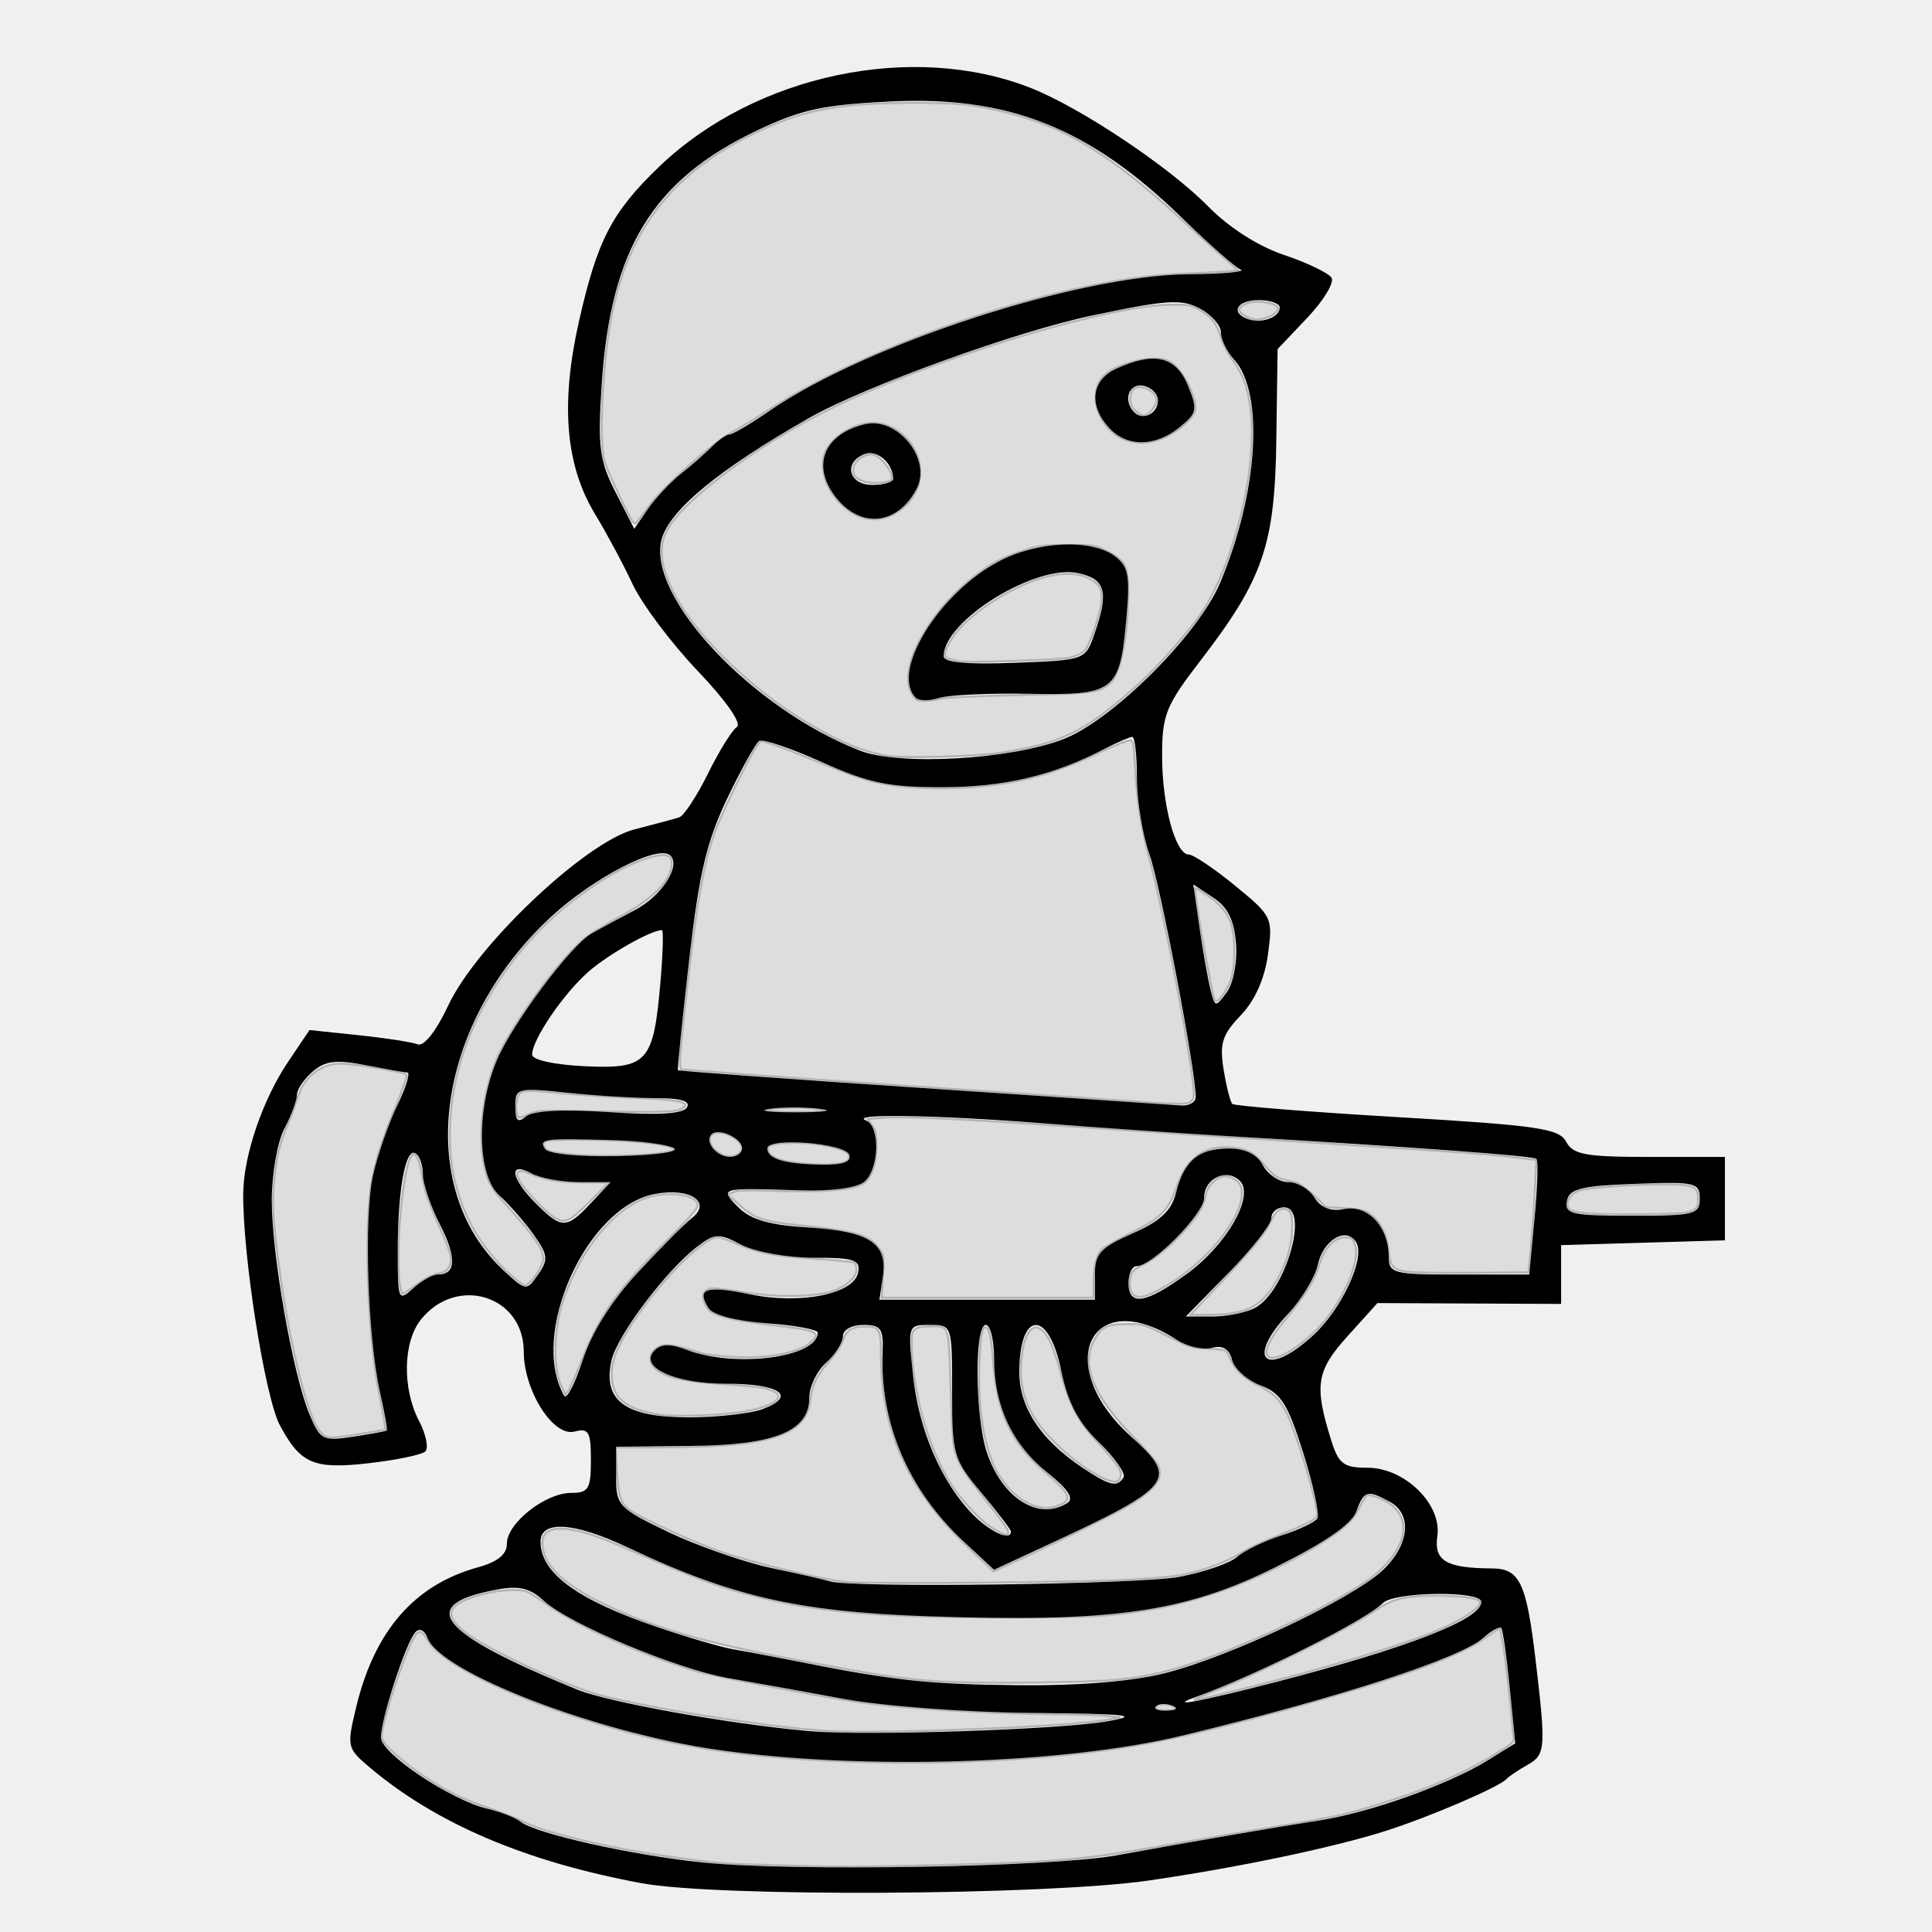
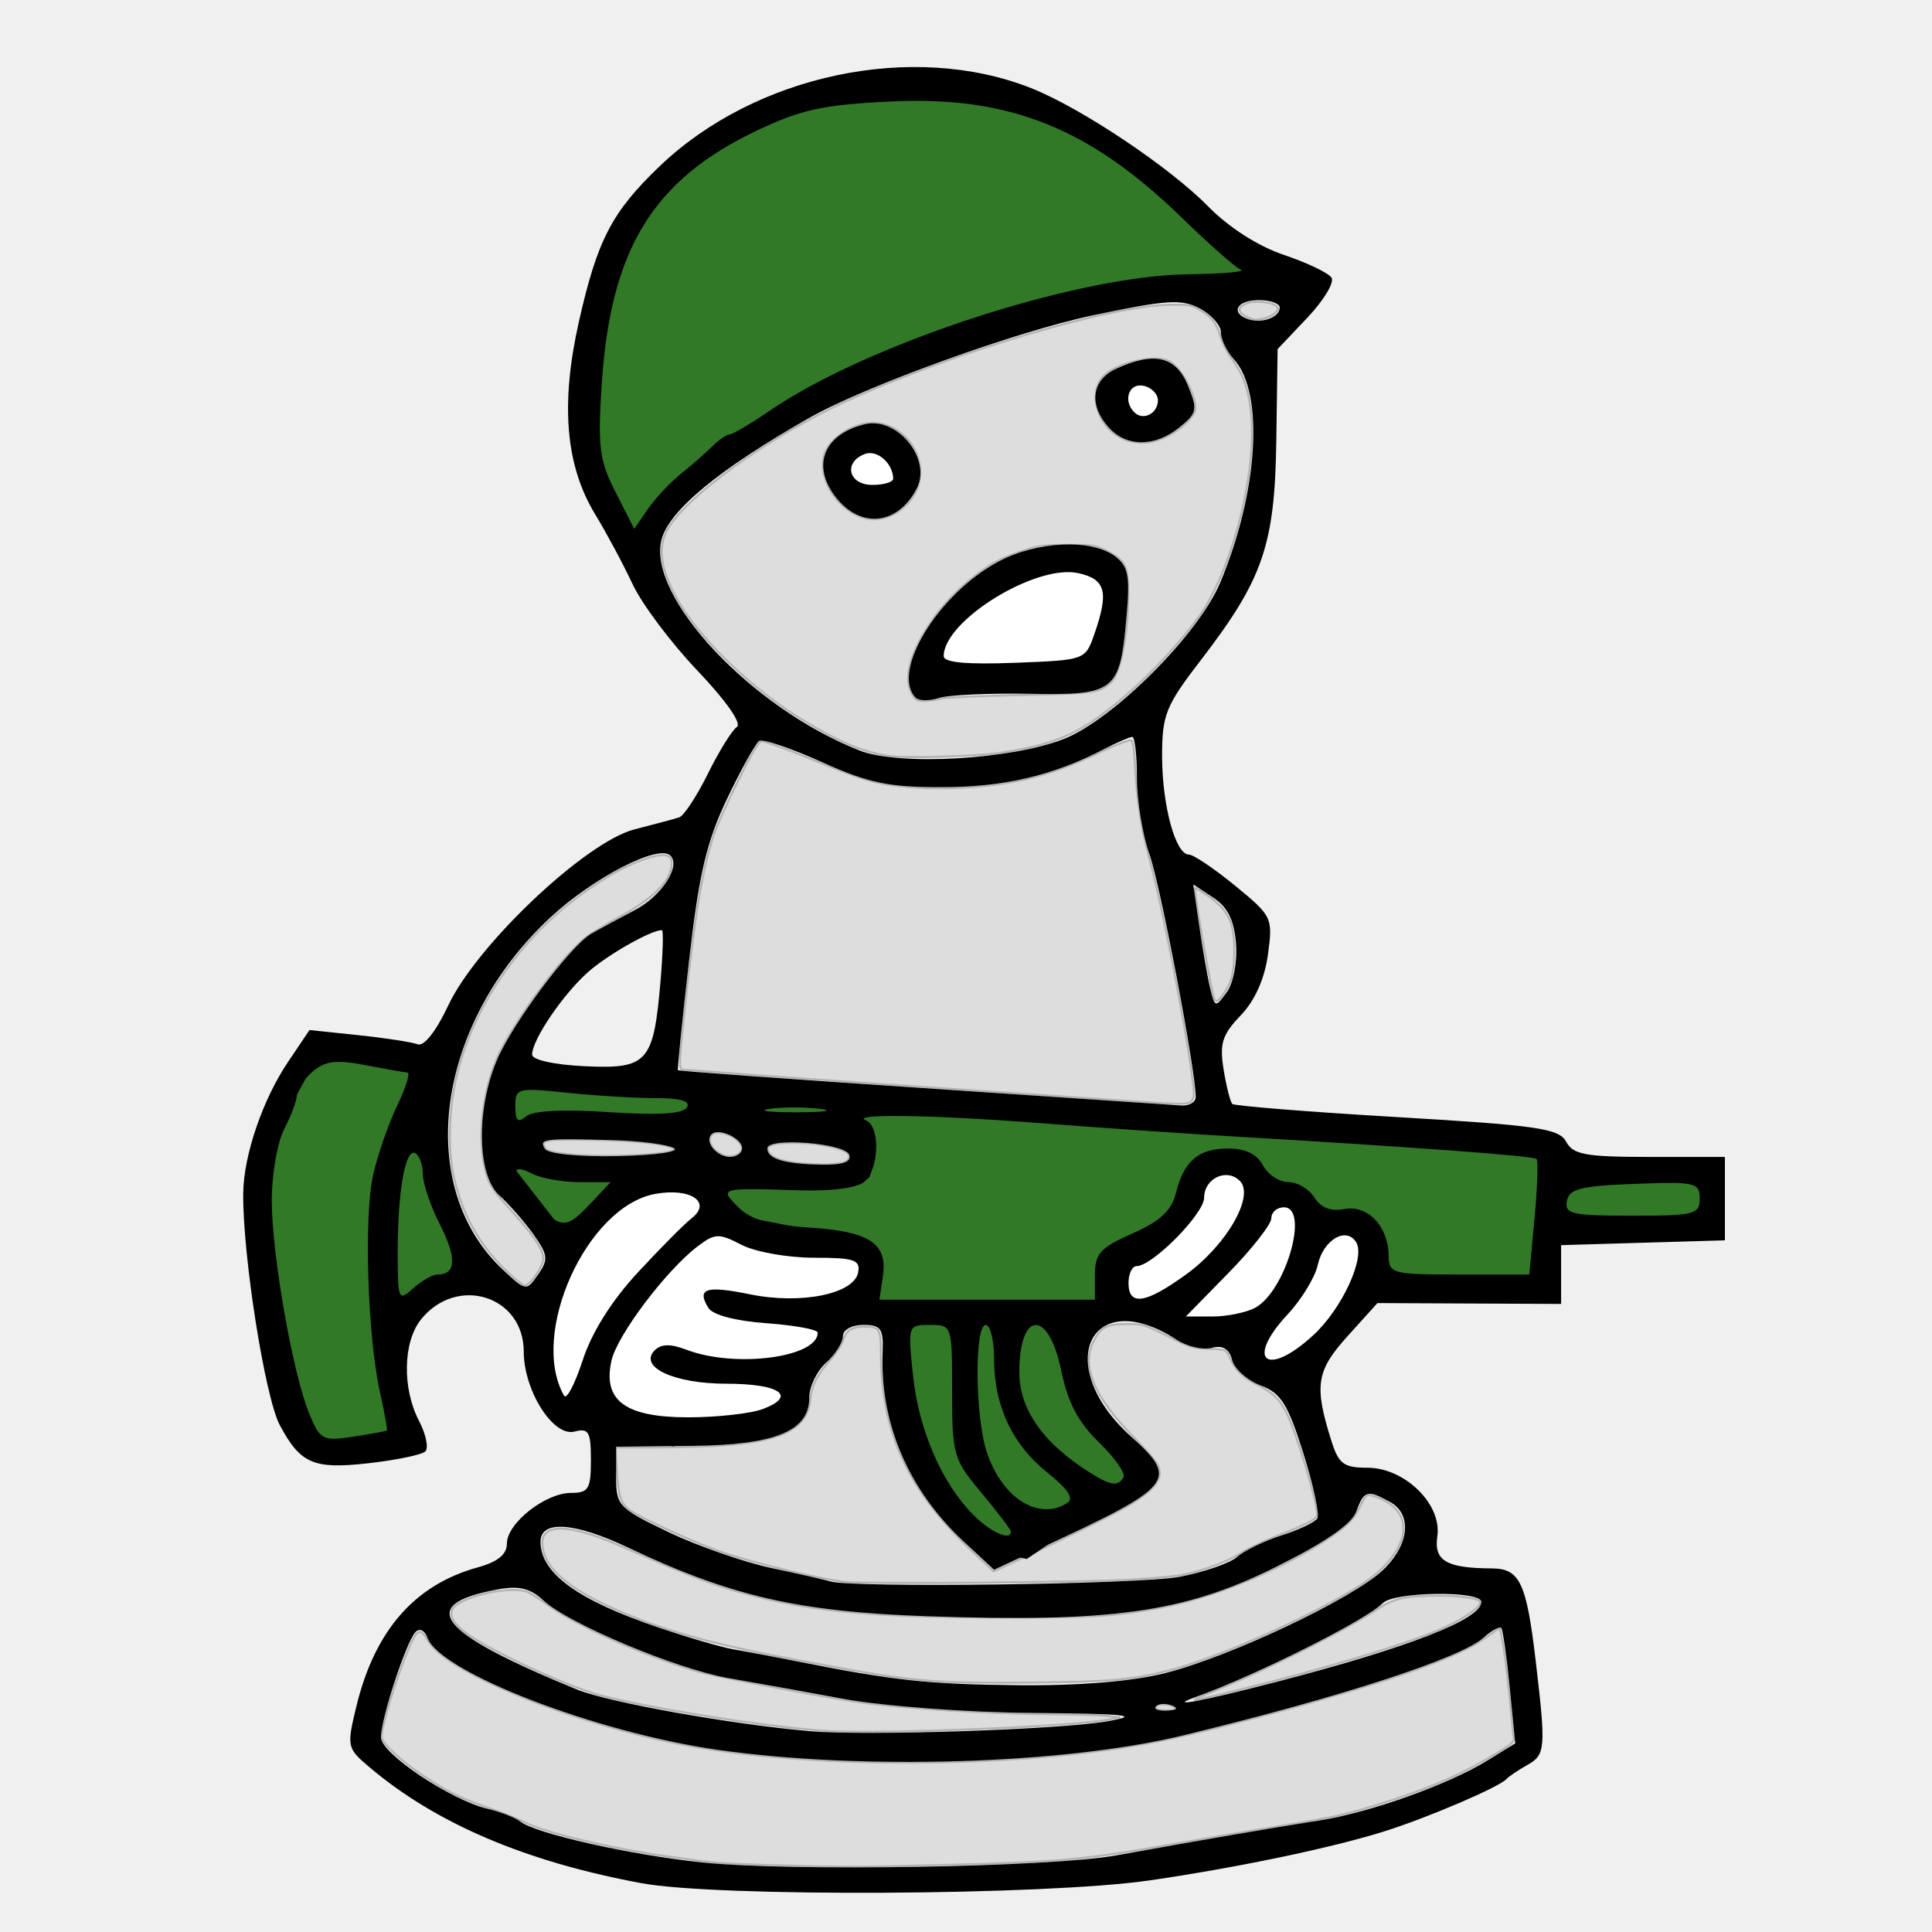
<svg xmlns="http://www.w3.org/2000/svg" id="svg3572" version="1.1" width="230" height="230">
  <defs id="defs3576">
    </defs>
  <path style="fill:#dddddd;fill-opacity:1;stroke:#b3b3b3;stroke-width:0.243;stroke-miterlimit:4;stroke-opacity:1;stroke-dasharray:none" d="m 108.593,12.247 c -7.852,0.022 -11.996,0.68 -16.437,2.562 -11.118,4.712 -16.88,11.331 -19.219,22.125 -1.135,5.24 -1.688,15.301 -1,17.875 0.16,0.6 1.014,2.593 1.906,4.438 1.527,3.157 1.653,3.323 2,2.875 0.203,-0.262 0.954,-1.263 1.688,-2.219 1.759,-2.292 7.544,-7.348 9.656,-8.469 0.901,-0.478 2.872,-1.695 4.406,-2.688 12.533,-8.107 35.204,-15.591 49,-16.156 1.801,-0.074 4.086,-0.176 5.062,-0.25 l 1.781,-0.125 -1.031,-0.906 c -0.574,-0.488 -3.033,-2.692 -5.438,-4.906 -8.543,-7.868 -13.911,-11.207 -20.969,-12.969 -4.041,-1.009 -5.93,-1.203 -11.406,-1.188 z m 40.656,23.688 c -0.335,0.027 -0.62,0.095 -0.844,0.188 -1.047,0.434 -1.132,0.912 -0.219,1.469 0.431,0.263 0.971,0.468 1.188,0.469 0.904,0.002 1.915,-0.324 2.406,-0.781 0.468,-0.436 0.485,-0.515 0.156,-0.844 -0.369,-0.369 -1.682,-0.581 -2.688,-0.5 z m -9.969,0.344 c -7.093,0.085 -25.668,5.605 -38.438,11.438 -9.533,4.354 -19.735,11.768 -21.562,15.656 -0.944,2.007 -0.585,4.368 1.156,7.625 2.568,4.806 8.991,11.032 15.281,14.812 4.294,2.581 6.959,3.687 10.062,4.188 1.847,0.298 10.624,0.054 13.344,-0.375 7.148,-1.126 9.879,-2.427 15.625,-7.469 2.554,-2.241 5.845,-5.826 7.875,-8.594 4.135,-5.64 7.192,-17.848 6.25,-24.906 -0.355,-2.661 -0.881,-4.051 -2.188,-5.875 -0.557,-0.778 -1.173,-1.991 -1.375,-2.688 -0.462,-1.588 -1.03,-2.342 -2.469,-3.188 -1.046,-0.615 -1.326,-0.652 -3.562,-0.625 z m -1.781,6.406 c 0.578,-0.003 1.09,0.075 1.469,0.219 1.447,0.55 3.344,3.797 3.344,5.719 0,0.892 -1.711,2.531 -3.5,3.375 -1.489,0.702 -2.562,0.859 -4,0.594 -4.07,-0.75 -5.94,-6.295 -2.812,-8.344 1.405,-0.921 3.766,-1.554 5.5,-1.562 z m -2,3.406 c -0.298,0.042 -0.578,0.175 -0.719,0.438 -0.419,0.784 -0.284,1.716 0.344,2.344 0.327,0.327 0.788,0.594 1,0.594 0.592,0 1.562,-1.109 1.562,-1.781 0,-0.951 -1.292,-1.719 -2.188,-1.594 z m -31.656,4.25 c 3.057,-0.017 5.706,2.689 5.719,5.875 0.009,2.17 -1.367,4.188 -3.5,5.156 -1.904,0.865 -3.917,0.467 -5.688,-1.125 -1.808,-1.625 -2.707,-3.874 -2.344,-5.812 0.373,-1.989 3.326,-4.08 5.812,-4.094 z m -0.125,3.75 c -1.045,0 -2.149,0.921 -2.156,1.812 -0.006,0.74 0.331,1.1 1.312,1.438 0.842,0.289 2.837,0.163 3.188,-0.188 0.611,-0.611 -1.267,-3.062 -2.344,-3.062 z m 23.312,10.781 c 3.163,-0.009 3.313,0.016 4.719,0.719 2.209,1.104 2.562,1.771 2.562,5 0,5.09 -0.914,9.637 -2.125,10.719 -1.294,1.156 -1.935,1.247 -10.75,1.438 -4.603,0.1 -8.81,0.267 -9.344,0.406 -0.534,0.139 -1.431,0.278 -2,0.281 -0.91,0.005 -1.077,-0.088 -1.5,-0.781 -1.052,-1.725 -0.355,-4.696 1.969,-8.219 1.483,-2.248 3.384,-4.267 5.5,-5.875 2.076,-1.577 2.875,-2.013 5.375,-2.875 2.143,-0.739 2.54,-0.804 5.594,-0.812 z m 0.125,3.438 c -2.83,-2.67e-4 -6.635,1.53 -10.344,4.25 -1.897,1.391 -3.156,2.714 -3.844,4.062 -0.662,1.297 -0.641,1.668 0.156,1.844 0.367,0.081 0.773,0.195 0.906,0.25 0.513,0.212 11.978,-0.14 13.219,-0.406 0.731,-0.157 1.539,-0.508 1.844,-0.812 0.666,-0.666 2.062,-4.863 2.062,-6.219 0,-1.321 -0.318,-1.809 -1.531,-2.438 -0.678,-0.351 -1.525,-0.531 -2.469,-0.531 z m 7.5,19.812 c -0.185,-0.071 -1.735,0.51 -3.438,1.312 -3.754,1.769 -6.506,2.775 -9.562,3.438 -6.045,1.31 -14.061,1.283 -18.531,-0.031 -0.932,-0.274 -3.484,-1.219 -5.687,-2.125 -2.204,-0.906 -4.659,-1.853 -5.438,-2.094 l -1.406,-0.438 -0.469,0.594 c -0.775,0.992 -4.191,7.982 -5,10.219 -1.401,3.872 -2.313,9.105 -3.594,21 -0.715,6.637 -0.73,7.344 -0.25,7.344 0.192,0 2.28,0.147 4.656,0.344 2.376,0.197 12.35,0.922 22.156,1.594 9.806,0.672 20.746,1.408 24.281,1.656 8.619,0.605 9.038,0.614 9.5,0.094 0.334,-0.376 0.345,-0.696 0.062,-2.844 -0.828,-6.297 -3.66,-20.732 -5.094,-25.938 -0.982,-3.567 -1.507,-6.939 -1.719,-11.125 -0.107,-2.118 -0.22,-2.905 -0.469,-3 z M 78.686,101.809 c -0.297,0.025 -0.648,0.081 -1.062,0.188 -4.256,1.093 -10.836,5.678 -14.906,10.375 -5.636,6.503 -8.784,13.837 -9.125,21.281 -0.166,3.63 0.16,6.059 1.156,9.031 1.203,3.591 3.379,6.796 6.375,9.375 0.642,0.553 1.221,1.002 1.312,1 0.655,-0.015 2.25,-2.288 2.25,-3.219 0,-1.162 -1.337,-3.055 -4.625,-6.625 -1.021,-1.109 -1.726,-2.138 -2,-2.906 -1.275,-3.574 -0.888,-9.31 0.906,-13.875 1.408,-3.583 6.899,-11.322 10.219,-14.375 0.653,-0.6 2.609,-1.847 4.344,-2.781 4.326,-2.329 6.438,-4.464 6.438,-6.531 0,-0.707 -0.391,-1.013 -1.281,-0.938 z m 63.562,3.938 c 0.009,1.258 2.037,12.726 2.344,13.25 0.224,0.382 0.535,0.142 1.25,-0.938 0.853,-1.287 1.129,-2.643 1.094,-5.219 -0.043,-3.176 -0.785,-4.607 -3.25,-6.281 -0.794,-0.539 -1.438,-0.918 -1.438,-0.812 z m -101.687,20.875 c -2.412,0 -4.421,1.612 -5.156,4.125 -0.214,0.733 -0.728,2.123 -1.156,3.125 -0.936,2.191 -1.259,3.52 -1.594,6.562 -0.3,2.724 -0.157,5.125 0.656,11.031 1.115,8.105 3.078,16.244 4.469,18.531 0.258,0.424 0.701,0.877 1,1 0.59,0.243 1.264,0.182 4.812,-0.406 l 2.312,-0.375 -0.188,-1.312 c -0.113,-0.718 -0.373,-2.036 -0.562,-2.938 -1.064,-5.06 -1.658,-14.801 -1.312,-21.219 0.245,-4.548 0.856,-7.045 3.031,-12.438 0.862,-2.136 1.562,-4.024 1.562,-4.188 0,-0.336 -0.079,-0.361 -3.875,-1.031 -1.53,-0.27 -3.337,-0.469 -4,-0.469 z m 22.531,3.25 c -0.783,0.002 -1.016,0.11 -1.25,0.344 -0.376,0.376 -0.525,1.909 -0.25,2.625 0.119,0.309 0.313,0.291 1.281,-0.156 1.082,-0.5 1.379,-0.518 6.469,-0.406 8.337,0.182 11.109,0.116 11.719,-0.219 1.457,-0.798 0.003,-1.155 -5.406,-1.344 -2.268,-0.079 -5.865,-0.3 -8,-0.5 -2.439,-0.228 -3.78,-0.345 -4.562,-0.344 z m 31.5,2 c -0.474,-0.001 -0.935,0.014 -1.375,0.031 -0.587,0.023 -1.117,0.067 -1.531,0.125 -0.973,0.135 -0.739,0.237 0.812,0.312 1.926,0.094 5.344,0.014 5.719,-0.125 0.14,-0.052 0.148,-0.056 -0.031,-0.094 -0.716,-0.154 -2.172,-0.246 -3.594,-0.25 z m 11.594,1.125 c -0.471,0.008 -0.856,0.035 -1.156,0.062 l -1.75,0.156 0.531,0.719 c 0.444,0.6 0.542,1.046 0.531,2.594 -0.017,2.28 -0.683,3.932 -1.781,4.5 -1.234,0.638 -4.909,0.923 -9.875,0.75 -3.314,-0.115 -4.789,-0.081 -5.312,0.125 l -0.75,0.281 1.375,1.25 c 1.709,1.597 2.939,2.014 7.375,2.469 6.535,0.67 8.047,1.119 9.219,2.656 0.668,0.875 0.673,0.903 0.531,3.406 l -0.156,2.531 12.594,0 12.625,0 0,-1.625 c 0.007,-2.118 0.295,-3.376 0.969,-4.094 0.298,-0.317 1.793,-1.162 3.312,-1.906 3.676,-1.801 4.633,-2.751 5.562,-5.469 1.258,-3.678 3.498,-5.21 6.969,-4.75 1.66,0.22 2.321,0.624 3.656,2.188 1.135,1.328 1.3,1.411 3.625,1.938 0.384,0.087 1.359,0.802 2.156,1.562 l 1.438,1.375 2.219,0.125 c 1.802,0.103 2.399,0.238 3.031,0.688 1.102,0.785 1.968,2.4 2.125,3.938 0.227,2.224 0.455,2.581 1.875,2.875 0.761,0.158 3.922,0.227 8.062,0.188 l 6.781,-0.062 0.281,-2.906 c 0.157,-1.601 0.373,-4.606 0.469,-6.688 l 0.188,-3.781 -2.281,-0.281 c -3.224,-0.392 -6.755,-0.66 -19.875,-1.5 -6.338,-0.406 -18.64,-1.216 -27.312,-1.812 -16.208,-1.114 -23.952,-1.557 -27.25,-1.5 z m -21,1.844 c -0.102,0.013 -0.162,0.045 -0.25,0.094 -0.58,0.321 -0.583,1.076 0,1.781 0.241,0.292 0.858,0.703 1.25,0.844 0.411,0.148 1.157,0.115 1.5,-0.062 0.293,-0.152 0.502,-0.35 0.594,-0.594 0.298,-0.786 -1.249,-1.977 -2.656,-2.062 -0.202,-0.012 -0.336,-0.013 -0.438,0 z m -18.062,0.844 c -1.923,0.021 -2.397,0.161 -2.438,0.5 -0.018,0.154 0.206,0.553 0.375,0.688 0.383,0.304 2.429,0.59 4.719,0.688 0.217,0.009 1.159,0.025 2.094,0.031 4.017,0.028 8.034,-0.308 8.375,-0.719 0.056,-0.068 0.022,-0.122 -0.188,-0.219 -1.193,-0.55 -4.866,-0.894 -10.5,-0.969 -1.006,-0.013 -1.797,-0.007 -2.438,0 z m 27.312,0.375 c -0.916,-0.002 -1.775,0.052 -2.094,0.125 -0.844,0.194 -1.019,0.331 -0.906,0.75 0.233,0.864 1.577,1.38 4.312,1.594 0.467,0.036 1.077,0.053 1.344,0.062 0.267,0.009 0.655,0.024 0.875,0.031 0.606,0.018 1.936,-0.081 2.312,-0.188 0.626,-0.178 0.887,-0.441 0.812,-0.812 -0.07,-0.348 -0.409,-0.579 -1.219,-0.844 -0.704,-0.23 -1.823,-0.457 -2.938,-0.594 -0.609,-0.075 -1.584,-0.123 -2.5,-0.125 z m -45.219,1.344 c -0.054,0.025 -0.117,0.086 -0.188,0.156 -1.067,1.07 -2.033,11.773 -1.406,15.562 0.083,0.5 0.221,0.906 0.312,0.906 0.092,0 0.741,-0.418 1.438,-0.938 1.281,-0.956 2.022,-1.325 3.25,-1.594 0.801,-0.175 1.229,-1.115 1,-2.156 -0.086,-0.39 -0.647,-1.802 -1.25,-3.156 -1.425,-3.199 -1.906,-4.633 -2.125,-6.25 -0.098,-0.726 -0.335,-1.617 -0.531,-2 -0.227,-0.443 -0.337,-0.607 -0.5,-0.531 z m 12.688,2 c -0.418,0.029 -0.444,0.418 -0.062,1.156 0.512,0.99 3.09,3.722 4.094,4.344 1.306,0.809 1.741,0.636 4.25,-1.844 l 2.312,-2.281 -2.844,0 c -3.082,-0.003 -4.753,-0.296 -6.562,-1.062 -0.548,-0.232 -0.936,-0.33 -1.188,-0.312 z m 83.969,0.625 c -0.975,0 -2.117,1.076 -2.312,2.156 -0.232,1.28 -0.794,2.294 -2.156,3.875 -1.798,2.086 -3.988,3.911 -5.375,4.531 -1.25,0.558 -1.524,0.984 -1.531,2.25 -0.002,0.309 0.081,0.773 0.219,1.031 0.508,0.949 1.897,0.617 4.75,-1.188 5.889,-3.725 10.062,-10.313 7.719,-12.156 -0.352,-0.277 -0.94,-0.5 -1.312,-0.5 z m 52.031,0.969 c -3.617,0 -9.058,0.396 -9.906,0.719 -0.834,0.317 -1.375,0.941 -1.375,1.594 0,0.732 0.27,0.861 1.938,1.094 0.748,0.105 3.824,0.188 6.844,0.156 6.381,-0.067 6.75,-0.173 6.75,-1.844 0,-1.513 -0.468,-1.719 -4.25,-1.719 z m -118.031,1.156 c -1.042,-0.004 -2.176,0.15 -3.188,0.531 -2.981,1.124 -6.116,4.426 -8.188,8.625 -1.509,3.058 -2.165,5.447 -2.344,8.406 -0.144,2.392 0.116,4.249 0.812,5.625 l 0.344,0.688 0.375,-0.5 c 0.2,-0.285 0.888,-1.869 1.531,-3.5 2.221,-5.626 4.295,-8.52 10.656,-14.844 2.182,-2.169 3.188,-3.314 3.188,-3.688 0,-0.847 -1.451,-1.338 -3.188,-1.344 z m 72.937,1.75 c -0.645,0 -1.01,0.431 -1.781,1.969 -0.62,1.236 -2.518,3.48 -6.562,7.75 l -2.75,2.906 2.062,0 c 4.116,0 6.074,-0.803 7.625,-3.125 1.42,-2.127 2.257,-4.441 2.406,-6.594 0.145,-2.093 -0.133,-2.906 -1,-2.906 z m -67.406,3.406 c -1.626,0 -6.565,4.923 -9.906,9.875 -1.889,2.799 -2.672,4.66 -2.688,6.344 -0.027,2.9 1.603,4.279 5.875,4.906 1.806,0.265 7.544,0.042 9.875,-0.375 4.198,-0.751 5.422,-2.1 2.531,-2.781 -0.627,-0.148 -2.865,-0.376 -5,-0.5 -5.319,-0.309 -7.907,-1.061 -8.562,-2.5 -0.351,-0.77 0.203,-1.73 1.156,-2.062 0.745,-0.26 1.668,-0.087 4.719,0.844 0.667,0.204 2.524,0.426 4.125,0.5 4.124,0.19 7.818,-0.568 9.125,-1.875 1.097,-1.097 0.503,-1.335 -4.719,-1.938 -4.793,-0.553 -7.187,-1.175 -7.719,-2 -0.89,-1.381 -0.573,-2.375 0.781,-2.375 0.388,0 2.108,0.221 3.812,0.5 3.646,0.598 8.072,0.544 10.188,-0.125 1.666,-0.527 2.969,-1.642 2.969,-2.562 0,-0.379 -0.117,-0.773 -0.281,-0.875 -0.165,-0.102 -2.332,-0.305 -4.812,-0.469 -4.81,-0.317 -6.67,-0.684 -9.25,-1.812 -0.89,-0.389 -1.889,-0.719 -2.219,-0.719 z m 74.656,0 c -1.161,0 -2.323,1.187 -2.906,2.969 -0.779,2.381 -1.433,3.451 -4.562,7.344 -1.377,1.713 -2.028,3.014 -1.781,3.656 0.53,1.381 4.808,-1.274 7.25,-4.5 2.479,-3.275 3.89,-7.081 3.219,-8.688 -0.289,-0.691 -0.439,-0.781 -1.219,-0.781 z m -25.969,10.312 c -2.368,0 -3.036,0.36 -3.906,2.062 -1.488,2.911 0.017,6.559 4.688,11.312 1.485,1.511 2.835,3.071 3,3.469 0.643,1.553 -0.311,2.847 -3.5,4.75 -1.863,1.112 -9.219,4.728 -14.719,7.219 l -1.375,0.625 -2.594,-2.438 c -7.582,-7.141 -10.795,-14.123 -10.812,-23.5 -0.005,-2.884 -0.149,-3.174 -1.875,-3.188 -1.583,-0.012 -2.29,0.433 -2.656,1.656 -0.155,0.516 -0.839,1.571 -1.5,2.312 -1.566,1.757 -2.201,3.005 -2.375,4.688 -0.449,4.351 -4.77,5.717 -18.25,5.719 l -4.938,0 0.156,2.781 c 0.175,3.071 0.443,3.899 1.594,4.719 1.374,0.979 7.659,3.851 10.812,4.938 3.906,1.345 12.145,3.336 14.906,3.594 2.719,0.254 28.294,0.037 33.719,-0.281 2.335,-0.137 4.977,-0.363 5.844,-0.5 2.351,-0.373 5.624,-1.539 7.344,-2.625 0.838,-0.529 2.807,-1.472 4.406,-2.094 3.409,-1.326 4.75,-2.014 4.75,-2.469 0,-1.626 -2.474,-9.856 -3.656,-12.188 -0.833,-1.642 -1.62,-2.4 -3.5,-3.344 -1.674,-0.84 -2.625,-1.76 -3.156,-3.031 -0.205,-0.491 -0.487,-0.946 -0.625,-1.031 -0.138,-0.086 -1.087,-0.191 -2.125,-0.219 -1.78,-0.047 -2.046,-0.134 -4.75,-1.5 -2.817,-1.423 -2.929,-1.438 -4.906,-1.438 z m -23.406,0.281 c -1.854,0.043 -2.156,0.303 -2.156,1.812 0,5.55 1.83,12.351 4.531,16.719 1.392,2.251 3.955,4.929 5.406,5.688 1.233,0.645 1.378,0.704 1.562,0.406 0.15,-0.243 -0.567,-1.279 -3.312,-4.75 -2.318,-2.93 -3.029,-4.27 -3.219,-6 -0.078,-0.709 -0.248,-3.952 -0.344,-7.188 -0.205,-6.907 -0.139,-6.741 -2.469,-6.688 z m 6.594,0.094 c -0.37,0 -0.551,1.015 -0.688,4.125 -0.247,5.638 0.631,10.74 2.281,13.406 1.237,1.998 2.945,3.434 4.531,3.812 1.084,0.258 1.614,0.249 2.562,-0.094 1.787,-0.646 1.508,-1.369 -1.531,-3.969 -4.075,-3.485 -5.815,-7.202 -6.219,-13.312 -0.183,-2.764 -0.459,-3.969 -0.938,-3.969 z m 6,0.031 c -0.775,0.058 -1.412,1.321 -1.656,3.5 -0.43,3.832 0.596,6.694 3.469,9.719 1.805,1.9 3.816,3.456 5.844,4.531 1.532,0.813 2.271,0.82 2.469,0.031 0.183,-0.73 -0.283,-1.429 -2.844,-4.219 -2.246,-2.447 -3.28,-4.406 -4.312,-8.219 -0.8,-2.954 -1.377,-4.264 -2.156,-4.969 -0.285,-0.258 -0.554,-0.394 -0.812,-0.375 z m 39.5,19.969 c -0.19,0.073 -0.568,0.687 -0.875,1.344 -0.723,1.544 -1.59,2.382 -4,3.969 -5.63,3.708 -13.617,6.961 -19.969,8.125 -5.402,0.99 -7.578,1.132 -18.875,1.125 -14.534,-0.009 -21.952,-0.672 -29.281,-2.562 -4.66,-1.202 -6.754,-1.97 -16,-6 -5.998,-2.614 -9.312,-2.7 -9.219,-0.219 0.096,2.545 2.469,4.862 7.406,7.219 5.923,2.828 12.167,4.625 22.906,6.625 10.028,1.868 11.26,2.059 15.844,2.469 2.354,0.21 6.362,0.276 12.125,0.219 9.288,-0.092 12.038,-0.334 16.406,-1.469 5.898,-1.532 16.974,-6.458 22.656,-10.094 5.775,-3.695 6.89,-8.428 2.438,-10.344 -0.658,-0.283 -1.372,-0.479 -1.562,-0.406 z M 60.999,189.278 c -2.152,0.022 -5.168,0.747 -6.625,1.75 -1.332,0.917 -0.625,2.334 2.062,4.031 3.556,2.246 11.71,5.902 15.094,6.781 6.476,1.682 21.112,3.95 27.406,4.25 6.917,0.329 28.46,-0.545 32.875,-1.344 l 1.562,-0.281 -1.438,-0.188 c -0.801,-0.089 -3.411,-0.173 -5.812,-0.188 -8.609,-0.053 -19.399,-0.73 -24.875,-1.594 -5.246,-0.827 -16.733,-3.051 -18.312,-3.531 -6.983,-2.124 -14.504,-5.506 -18.062,-8.125 -0.831,-0.611 -1.793,-1.217 -2.125,-1.344 -0.438,-0.166 -1.033,-0.226 -1.75,-0.219 z m 110.219,0.688 c -3.949,-2e-4 -5.273,0.294 -7.438,1.719 -3.721,2.449 -12.866,7.035 -18.875,9.469 -1.401,0.568 -2.601,1.073 -2.656,1.125 -0.219,0.204 0.547,0.053 5.219,-1.094 9.876,-2.424 19.629,-5.352 23.844,-7.156 2.774,-1.187 4.906,-2.608 4.906,-3.281 0,-0.456 -2.113,-0.781 -5,-0.781 z m 7.25,3.906 c -0.067,0 -0.8,0.505 -1.625,1.094 -1.88,1.341 -4.985,2.708 -9.969,4.406 -7.38,2.514 -21.276,6.332 -28.562,7.844 -15.413,3.198 -39.882,3.516 -55.75,0.719 -13.369,-2.357 -29.177,-8.628 -31.531,-12.5 -0.706,-1.161 -0.977,-1.356 -1.406,-1 -0.915,0.759 -4.188,10.392 -4.188,12.344 0,0.715 2.349,2.912 4.906,4.594 3.002,1.975 4.442,2.692 7.781,3.844 1.529,0.527 3.473,1.295 4.312,1.719 2.519,1.272 10.313,3.127 17.219,4.094 5.699,0.798 5.923,0.821 11.875,1 8.664,0.26 10.295,0.254 20.375,0 14.562,-0.366 16.924,-0.591 28.156,-2.562 4.069,-0.714 9.465,-1.621 12,-2.031 6.584,-1.066 8.06,-1.394 11.938,-2.594 5.79,-1.791 9.746,-3.463 13.719,-5.844 2.214,-1.326 2.591,-1.65 2.5,-2.094 -0.059,-0.288 -0.169,-1.285 -0.25,-2.219 -0.491,-5.666 -1.21,-10.812 -1.5,-10.812 z m -40.344,9.031 c -0.097,0.013 -0.166,0.055 -0.25,0.094 -0.11,0.051 -0.241,0.126 -0.281,0.188 -0.069,0.106 -0.04,0.14 0.031,0.219 0.096,0.106 0.295,0.145 0.656,0.188 0.54,0.064 1.42,0.009 1.625,-0.125 l 0.094,-0.094 -0.125,-0.125 c -0.075,-0.067 -0.301,-0.153 -0.5,-0.219 -0.297,-0.098 -0.418,-0.123 -0.812,-0.125 -0.198,-0.001 -0.34,-0.013 -0.438,0 z" id="path3586" />
+   <path style="fill:#317827;stroke:#000000;stroke-width:1px;stroke-linecap:butt;stroke-linejoin:miter;stroke-opacity:1;fill-opacity:1" d="m 75.646,66.357 c 0,0 -6.518,-11.321 -6.518,-12.35 0,-1.029 4.631,-26.759 4.631,-26.759 L 87.825,14.211 109.781,8.894 127.621,14.04 c 0,0 13.723,10.464 14.409,10.978 0.686,0.515 14.066,9.434 14.066,9.434 0,0 -16.982,0.515 -17.668,0.515 -0.686,0 -24.529,6.004 -24.529,6.004 l -21.27,9.091 -7.719,5.489" id="path3596" />
+   <path style="fill:#317827;stroke:#000000;stroke-width:1px;stroke-linecap:butt;stroke-linejoin:miter;stroke-opacity:1;fill-opacity:1" d="m 50.774,125.536 c -0.172,0.686 0.515,10.292 0.515,10.292 l 5.318,16.296 -9.263,4.803 0.686,14.58 c 0,0 -11.321,2.401 -11.493,1.372 -0.172,-1.029 -4.288,-14.923 -4.46,-15.61 -0.172,-0.686 -1.715,-19.04 -1.715,-19.04 l 7.719,-13.894" id="path3598" />
+   <path style="fill:#317827;stroke:#000000;stroke-width:1px;stroke-linecap:butt;stroke-linejoin:miter;stroke-opacity:1;fill-opacity:1" d="m 60.894,127.252 c -0.172,0.686 -1.029,8.062 -1.029,8.062 l 2.916,0 4.974,-1.715 34.478,0.858 -1.201,-3.602 -34.993,-2.916" id="path3600" />
+   <path style="fill:#317827;stroke:#000000;stroke-width:1px;stroke-linecap:butt;stroke-linejoin:miter;stroke-opacity:1;fill-opacity:1" d="m 74.617,140.117 -7.204,7.719 -7.891,-10.12 9.263,1.887" id="path3602" />
+   <path style="fill:#317827;stroke:#000000;stroke-width:1px;stroke-linecap:butt;stroke-linejoin:miter;stroke-opacity:1;fill-opacity:1" d="m 84.909,142.69 3.088,3.774 15.781,3.259 -1.201,6.69 3.774,1.029 1.887,14.923 c 0,0 8.577,11.15 9.263,11.493 0.686,0.343 4.631,1.201 4.631,1.201 l 14.409,-9.777 -6.004,-4.974 c 0,0 -4.117,-13.723 -3.259,-13.723 0.858,0 5.318,0 5.318,-0.686 0,-0.686 -0.858,-4.631 -0.343,-5.318 0.515,-0.686 7.891,-5.318 8.234,-6.175 0.343,-0.858 2.058,-5.489 2.058,-5.489 l 4.803,-1.029 3.774,4.46 12.865,4.803 -0.343,6.175 c 0,0 19.898,0.515 19.898,-0.172 0,-0.686 1.372,-7.376 1.372,-7.376 0,0 19.383,0.858 19.212,0.172 -0.172,-0.686 -0.515,-6.518 -0.515,-6.518 l -18.354,0.343 -1.372,-3.088 -81.993,-5.489 -1.029,2.745 c 0,0 3.088,6.004 2.058,6.004 -1.029,0 -13.551,0 -13.551,0" id="path3604" />
+   <path style="fill:#ffffff;stroke:#000000;stroke-width:1px;stroke-linecap:butt;stroke-linejoin:miter;stroke-opacity:1" d="m 79.591,139.773 -9.777,5.661 -4.974,9.263 c 0,0 0.172,9.263 0.172,9.949 0,0.686 1.715,3.602 2.401,3.602 0.686,0 3.431,0.172 3.431,0.172 l 9.263,3.259 14.066,-2.23 1.201,-5.832 4.117,-5.832 4.288,-6.175 -1.544,-3.602 -16.982,-3.259 -1.201,-3.431" id="path3606" />
+   <path style="fill:#ffffff;stroke:#000000;stroke-width:1px;stroke-linecap:butt;stroke-linejoin:miter;stroke-opacity:1" d="m 137.913,156.241 -5.318,-0.858 -0.343,-5.146 c 0,0 7.033,-3.774 7.376,-4.46 0.343,-0.686 3.259,-6.175 3.259,-6.175 l 3.259,-1.544 4.631,3.774 4.117,0.858 1.201,3.259 5.832,-0.172 2.058,5.489 -6.347,10.12 -4.631,2.573 -4.117,-1.715 -1.029,-3.774 -6.518,0.686" id="path3608" />
+   <path style="fill:#ffffff;stroke:#000000;stroke-width:1px;stroke-linecap:butt;stroke-linejoin:miter;stroke-opacity:1" d="m 110.124,80.938 c 0.858,-0.172 20.927,-1.201 20.927,-1.201 l 2.058,-10.978 -5.832,-2.058 -10.464,3.431 -5.832,6.004" id="path3610" />
+   <path style="fill:#ffffff;stroke:#000000;stroke-width:1px;stroke-linecap:butt;stroke-linejoin:miter;stroke-opacity:1" d="m 102.92,59.667 5.318,-2.573 -3.945,-5.318 -4.46,2.916" id="path3612" />
+   <path style="fill:#ffffff;stroke:#000000;stroke-width:1px;stroke-linecap:butt;stroke-linejoin:miter;stroke-opacity:1" d="m 132.938,46.288 0.686,4.288 3.945,0.172 2.916,-2.573 -1.544,-3.431" id="path3614" />
  <path style="fill:#000000" d="m 76.347,224.185 c -13.765,-2.555 -24.394,-7.081 -32.307,-13.755 -2.74,-2.311 -2.778,-2.484 -1.616,-7.285 2.188,-9.036 6.94,-14.479 14.451,-16.553 2.391,-0.66 3.471,-1.544 3.471,-2.839 0,-2.416 4.574,-6.026 7.635,-6.026 2.083,0 2.365,-0.466 2.365,-3.906 0,-3.382 -0.262,-3.838 -1.951,-3.396 -2.534,0.663 -6.04,-4.869 -6.045,-9.537 -0.007,-6.64 -7.967,-9.12 -12.232,-3.811 -2.144,2.669 -2.252,8.207 -0.237,12.072 0.838,1.606 1.172,3.248 0.744,3.649 -0.429,0.4 -3.523,1.035 -6.877,1.41 -6.417,0.717 -7.986,0.036 -10.429,-4.53 -1.769,-3.305 -4.448,-20.278 -4.363,-27.647 0.051,-4.496 2.318,-11.134 5.329,-15.605 l 2.561,-3.803 5.818,0.611 c 3.2,0.336 6.378,0.826 7.063,1.089 0.745,0.286 2.202,-1.566 3.629,-4.613 3.369,-7.193 16.362,-19.483 22.169,-20.971 2.377,-0.609 4.777,-1.255 5.333,-1.435 0.556,-0.18 2.095,-2.52 3.419,-5.201 1.324,-2.68 2.877,-5.183 3.449,-5.562 0.613,-0.406 -1.307,-3.151 -4.676,-6.683 -3.144,-3.297 -6.627,-7.937 -7.739,-10.311 -1.112,-2.374 -3.115,-6.114 -4.452,-8.311 -3.531,-5.803 -4.154,-13.107 -1.953,-22.893 2.195,-9.759 3.922,-13.091 9.611,-18.542 11.403,-10.926 30.161,-14.877 44.223,-9.315 5.947,2.352 16.478,9.389 21.105,14.103 2.45,2.496 5.937,4.726 9,5.756 2.75,0.925 5.3,2.144 5.668,2.709 0.367,0.566 -0.926,2.711 -2.875,4.767 l -3.542,3.738 -0.153,10.836 c -0.176,12.515 -1.564,16.544 -9.045,26.267 -4.118,5.352 -4.553,6.436 -4.553,11.344 0,5.855 1.592,11.725 3.18,11.725 0.541,0 3.02,1.669 5.51,3.708 4.419,3.621 4.511,3.814 3.909,8.205 -0.396,2.893 -1.554,5.475 -3.246,7.241 -2.195,2.291 -2.531,3.353 -2.034,6.419 0.328,2.021 0.794,3.872 1.035,4.113 0.241,0.241 9.066,0.948 19.611,1.569 16.77,0.989 19.293,1.357 20.139,2.937 0.822,1.536 2.31,1.807 9.932,1.807 l 8.965,0 0,4.964 0,4.964 -9.75,0.286 -9.75,0.286 0,3.5 0,3.5 -10.932,-0.051 -10.932,-0.051 -3.556,3.936 c -3.726,4.124 -4,5.873 -1.945,12.416 0.879,2.8 1.476,3.25 4.307,3.25 4.443,0 8.882,4.346 8.324,8.149 -0.43,2.93 1.063,3.81 6.51,3.837 3.305,0.016 4.103,1.705 5.2,11.014 1.229,10.426 1.171,11.164 -0.975,12.373 -1.1,0.62 -2.225,1.377 -2.5,1.682 -0.863,0.959 -9.283,4.57 -14.5,6.218 -6.233,1.97 -17.537,4.333 -28,5.855 -12.34,1.795 -51.458,2.007 -60.5,0.328 z m 56.5,-3.302 c 10.288,-1.851 18.796,-3.312 24.19,-4.155 6.047,-0.945 15.407,-4.287 20.079,-7.169 l 3.268,-2.016 -0.655,-6.657 c -0.36,-3.661 -0.816,-6.842 -1.012,-7.068 -0.196,-0.226 -1.147,0.293 -2.113,1.152 -2.737,2.435 -17.073,7.096 -35.756,11.624 -14.158,3.432 -38.328,4.174 -55.5,1.705 -14.443,-2.077 -32.872,-9.19 -34.448,-13.295 -0.361,-0.941 -0.964,-1.229 -1.452,-0.693 -1.117,1.228 -4.1,10.329 -4.1,12.51 0,1.92 8.266,7.454 12.723,8.52 1.527,0.365 3.26,1.041 3.85,1.501 1.852,1.446 13.182,3.991 21.724,4.88 10.505,1.093 41.392,0.567 49.203,-0.838 z m -1,-15.97 c 4.062,-0.706 2.372,-0.892 -9,-0.992 -7.834,-0.069 -17.744,-0.811 -22.5,-1.686 -4.675,-0.86 -10.836,-1.973 -13.691,-2.473 -6.137,-1.076 -18.913,-6.44 -21.944,-9.214 -1.635,-1.496 -2.939,-1.803 -5.565,-1.311 -9.699,1.82 -7.062,5.1 9.567,11.904 3.705,1.516 18.158,4.102 27.633,4.945 6.649,0.591 29.739,-0.172 35.5,-1.173 z m 7.688,-1.868 c -0.722,-0.289 -1.584,-0.253 -1.917,0.079 -0.332,0.332 0.258,0.569 1.312,0.525 1.165,-0.048 1.402,-0.285 0.604,-0.604 z m 12.441,-2.825 c 15.803,-4.106 24.372,-7.452 24.372,-9.518 0,-1.353 -10.346,-1.228 -11.716,0.141 -2.037,2.037 -15.043,8.565 -22.284,11.184 -3.673,1.329 0.762,0.496 9.628,-1.808 z m -13.273,-1.04 c 7.708,-1.942 22.259,-8.82 25.894,-12.239 3.206,-3.015 3.574,-6.701 0.816,-8.177 -2.685,-1.437 -2.999,-1.341 -3.974,1.224 -0.569,1.497 -3.852,3.74 -9.725,6.644 -10.786,5.334 -19.416,6.539 -41.366,5.775 -15.346,-0.534 -23.3,-2.363 -35.621,-8.192 -6.362,-3.01 -10.379,-3.272 -10.379,-0.677 0,3.756 4.423,6.96 14.144,10.248 3.496,1.182 7.481,2.339 8.856,2.571 1.375,0.232 4.75,0.868 7.5,1.415 11.651,2.314 15.584,2.739 26.356,2.845 7.293,0.072 13.554,-0.442 17.5,-1.436 z m 1.688,-11.46 c 2.924,-0.555 6.023,-1.623 6.886,-2.374 0.863,-0.751 3.251,-1.905 5.306,-2.565 2.055,-0.66 3.966,-1.571 4.246,-2.025 0.281,-0.454 -0.476,-3.956 -1.681,-7.782 -1.837,-5.832 -2.658,-7.132 -5.075,-8.044 -1.586,-0.599 -3.112,-1.962 -3.391,-3.029 -0.347,-1.328 -1.111,-1.783 -2.42,-1.441 -1.052,0.275 -2.925,-0.156 -4.164,-0.958 -10.303,-6.671 -14.908,3.002 -5.472,11.493 5.755,5.178 5.169,5.914 -10.536,13.211 l -5.755,2.674 -3.571,-3.326 c -6.611,-6.158 -10.027,-14.116 -9.69,-22.576 0.112,-2.81 -0.199,-3.25 -2.3,-3.25 -1.368,0 -2.429,0.588 -2.429,1.345 0,0.74 -0.9,2.159 -2,3.155 -1.1,0.995 -2,2.855 -2,4.132 0,4.017 -4.008,5.663 -14.058,5.771 l -8.941,0.097 -3.37e-4,3.591 c -3.22e-4,3.42 0.298,3.734 6.25,6.58 3.438,1.644 8.95,3.566 12.25,4.272 3.3,0.705 6.45,1.421 7,1.591 2.582,0.797 36.842,0.35 41.544,-0.542 z m -20.044,-5.397 c 0,-0.223 -1.575,-2.291 -3.5,-4.595 -3.352,-4.012 -3.5,-4.524 -3.5,-12.095 0,-7.879 -0.009,-7.905 -2.642,-7.905 -2.633,0 -2.64,0.021 -2.014,6.012 0.679,6.496 3.434,12.856 7.2,16.622 2.081,2.081 4.457,3.126 4.457,1.96 z m 6.708,-3.393 c 0.832,-0.529 0.1,-1.652 -2.353,-3.61 -4.191,-3.344 -6.355,-7.962 -6.355,-13.56 0,-2.218 -0.45,-4.032 -1,-4.032 -1.354,0 -1.273,10.869 0.113,15.101 1.801,5.502 6.169,8.279 9.596,6.101 z m 6.694,-3.043 c 0.286,-0.463 -1.02,-2.335 -2.903,-4.16 -2.503,-2.426 -3.721,-4.754 -4.532,-8.658 -1.506,-7.254 -4.967,-7.052 -4.967,0.291 0,4.469 2.89,8.532 8.579,12.06 2.353,1.459 3.15,1.557 3.823,0.467 z m -87.708,-5.577 c 0.107,-0.075 -0.253,-2.126 -0.8,-4.559 -1.485,-6.609 -1.938,-20.929 -0.819,-25.882 0.542,-2.398 1.831,-6.11 2.864,-8.25 1.034,-2.14 1.583,-3.91 1.22,-3.934 -0.363,-0.024 -2.626,-0.423 -5.029,-0.888 -3.456,-0.668 -4.763,-0.507 -6.25,0.766 -1.034,0.885 -1.88,2.133 -1.88,2.773 0,0.64 -0.672,2.452 -1.494,4.028 -0.822,1.575 -1.497,5.402 -1.5,8.504 -0.007,6.468 2.518,20.785 4.503,25.537 1.261,3.017 1.588,3.184 5.168,2.631 2.102,-0.325 3.91,-0.651 4.016,-0.726 z m 44.801,-2.579 c 4.081,-1.552 1.974,-3.002 -4.363,-3.002 -6.219,0 -10.496,-1.987 -8.545,-3.97 0.77,-0.782 1.883,-0.802 3.815,-0.067 5.787,2.2 15.598,0.915 15.598,-2.043 0,-0.374 -2.736,-0.878 -6.079,-1.12 -3.686,-0.267 -6.416,-0.984 -6.934,-1.822 -1.433,-2.318 -0.293,-2.695 4.924,-1.626 6.088,1.247 12.411,-0.028 12.902,-2.602 0.286,-1.499 -0.473,-1.75 -5.289,-1.75 -3.098,0 -6.955,-0.689 -8.59,-1.534 -2.701,-1.397 -3.167,-1.383 -5.2,0.157 -3.767,2.853 -9.629,10.625 -10.293,13.648 -1.043,4.747 1.653,6.729 9.149,6.729 3.454,0 7.461,-0.449 8.905,-0.998 z M 75.93,151.484 c 2.678,-2.891 5.554,-5.789 6.393,-6.439 2.493,-1.933 -0.15,-3.695 -4.359,-2.905 -8.155,1.53 -14.987,16.713 -10.808,24.018 0.293,0.512 1.291,-1.398 2.219,-4.243 1.079,-3.309 3.441,-7.069 6.555,-10.43 z m 80.388,7.493 c 3.427,-3.139 6.26,-9.26 5.131,-11.087 -1.178,-1.906 -3.913,-0.298 -4.568,2.686 -0.324,1.475 -1.927,4.113 -3.561,5.862 -5.129,5.488 -2.578,7.647 2.998,2.538 z m -6.903,-3.286 c 3.646,-1.951 6.519,-11.964 3.433,-11.964 -0.825,0 -1.5,0.586 -1.5,1.303 0,0.716 -2.29,3.641 -5.089,6.5 l -5.089,5.197 3.155,0 c 1.735,0 4.026,-0.466 5.091,-1.036 z m -97.298,-3.964 c 2.185,0 2.275,-1.992 0.268,-5.926 -1.121,-2.197 -2.038,-4.886 -2.038,-5.975 0,-1.089 -0.395,-2.225 -0.878,-2.524 -1.191,-0.736 -2.122,4.398 -2.122,11.705 0,5.778 0.076,5.961 1.829,4.375 1.006,-0.91 2.329,-1.655 2.941,-1.655 z m 78.23,0.047 c 0,-2.535 0.632,-3.233 4.463,-4.927 3.296,-1.458 4.647,-2.709 5.169,-4.787 0.971,-3.868 2.691,-5.333 6.262,-5.333 2.013,0 3.397,0.674 4.107,2 0.589,1.1 1.951,2 3.027,2 1.076,0 2.472,0.826 3.102,1.835 0.767,1.228 1.943,1.683 3.556,1.374 2.784,-0.532 5.233,2.037 5.283,5.541 0.03,2.151 0.398,2.25 8.387,2.25 l 8.355,0 0.624,-6.687 c 0.343,-3.678 0.452,-6.859 0.242,-7.069 -0.366,-0.366 -14.036,-1.379 -36.577,-2.711 -5.775,-0.341 -15.9,-1.041 -22.5,-1.554 -12.788,-0.995 -22.809,-1.147 -20.75,-0.316 1.724,0.696 1.574,5.824 -0.214,7.308 -0.876,0.727 -3.989,1.132 -7.75,1.007 -9.467,-0.313 -9.544,-0.292 -7.222,2.03 1.466,1.466 3.691,2.111 8.238,2.39 7.346,0.451 9.534,1.866 8.957,5.795 l -0.412,2.807 12.827,0 12.827,0 0,-2.953 z m 10.879,-0.074 c 4.801,-3.478 8.161,-9.333 6.378,-11.115 -1.572,-1.572 -4.257,-0.305 -4.257,2.008 0,1.901 -6.158,8.135 -8.035,8.135 -0.531,0 -0.965,0.9 -0.965,2 0,2.797 2.015,2.496 6.879,-1.027 z m -77.709,-4.731 c -1.075,-1.508 -2.903,-3.599 -4.062,-4.647 -2.651,-2.395 -2.797,-10.201 -0.302,-16.102 1.863,-4.406 8.781,-13.664 11.275,-15.09 0.87,-0.497 3.197,-1.758 5.172,-2.801 3.178,-1.68 5.475,-5.207 4.213,-6.468 -1.395,-1.395 -9.119,2.576 -14.252,7.328 -13.73,12.712 -16.32,32.122 -5.61,42.048 2.676,2.48 2.711,2.484 4.109,0.488 1.242,-1.773 1.177,-2.341 -0.544,-4.756 z m 6.83,-3.742 2.349,-2.5 -3.74,0 c -2.057,0 -4.61,-0.466 -5.674,-1.035 -2.799,-1.498 -2.499,0.561 0.52,3.581 3.059,3.059 3.633,3.055 6.545,-0.045 z M 202.347,142.686 c 0,-1.905 -0.518,-2.023 -7.739,-1.75 -6.437,0.243 -7.795,0.586 -8.073,2.042 -0.296,1.55 0.59,1.75 7.739,1.75 7.462,0 8.073,-0.155 8.073,-2.042 z m -101.248,-5.208 c -0.463,-1.397 -9.752,-2.123 -9.752,-0.762 0,1.235 1.995,1.844 6.333,1.933 2.646,0.054 3.705,-0.308 3.419,-1.171 z m -20.885,-0.805 c -0.772,-0.432 -4.095,-0.858 -7.385,-0.947 -8.155,-0.221 -8.694,-0.151 -7.959,1.039 0.372,0.602 4.021,0.965 8.694,0.865 4.515,-0.096 7.437,-0.517 6.65,-0.957 z m 8.133,0.023 c 0,-1.197 -2.821,-2.481 -3.643,-1.659 -0.876,0.876 0.61,2.69 2.202,2.69 0.793,0 1.441,-0.464 1.441,-1.031 z m -15.842,-4.298 c 5.82,0.386 8.798,0.209 9.268,-0.551 0.471,-0.762 -0.718,-1.12 -3.72,-1.12 -2.427,0 -7.178,-0.289 -10.559,-0.642 -5.909,-0.618 -6.147,-0.555 -6.147,1.622 0,1.737 0.301,2.015 1.291,1.193 0.822,-0.682 4.406,-0.865 9.867,-0.503 z m 25.074,-0.396 c -1.797,-0.223 -4.497,-0.218 -6,0.01 -1.503,0.228 -0.032,0.41 3.268,0.405 3.3,-0.006 4.529,-0.192 2.732,-0.415 z m 44.768,-1.414 c 0,-3.142 -4.201,-25.18 -5.504,-28.873 -0.823,-2.332 -1.496,-6.433 -1.496,-9.113 0,-2.681 -0.247,-4.874 -0.55,-4.874 -0.302,0 -1.823,0.659 -3.38,1.463 -6.084,3.146 -11.875,4.508 -19.227,4.522 -6.375,0.012 -8.777,-0.488 -14.345,-2.986 -3.678,-1.65 -7.033,-2.787 -7.454,-2.527 -0.421,0.26 -2.142,3.354 -3.824,6.874 -2.454,5.137 -3.349,8.942 -4.535,19.277 -0.813,7.082 -1.408,12.956 -1.322,13.053 0.085,0.097 13.201,1.053 29.145,2.125 15.945,1.072 29.778,2.005 30.741,2.074 0.963,0.069 1.75,-0.387 1.75,-1.014 z M 78.619,116.978 c 0.297,-3.438 0.378,-6.25 0.181,-6.25 -1.291,0 -6.404,2.897 -8.748,4.956 -2.997,2.633 -6.704,8.087 -6.704,9.864 0,0.632 2.609,1.209 6.25,1.382 7.476,0.356 8.201,-0.444 9.021,-9.952 z m 68.523,-4.635 c -0.211,-2.791 -0.97,-4.332 -2.691,-5.469 l -2.396,-1.584 0.718,4.969 c 0.395,2.733 0.977,6.053 1.294,7.377 0.555,2.321 0.627,2.339 1.973,0.5 0.79,-1.079 1.268,-3.596 1.102,-5.793 z M 126.674,87.96 c 5.849,-2.303 15.987,-12.433 18.566,-18.551 4.551,-10.797 5.292,-22.611 1.669,-26.613 -0.859,-0.949 -1.562,-2.402 -1.562,-3.228 0,-0.826 -1.126,-2.105 -2.503,-2.842 -2.154,-1.153 -3.933,-1.039 -12.75,0.819 -9.19,1.936 -27.059,8.404 -33.798,12.233 -10.68,6.069 -16.679,11.024 -17.549,14.493 -1.708,6.807 10.766,20.063 23.6,25.08 4.722,1.845 18.042,1.084 24.327,-1.39 z m -17.649,-4.888 c -3.027,-3.027 2.629,-12.361 9.822,-16.21 4.579,-2.45 11.103,-2.75 13.892,-0.638 1.614,1.222 1.811,2.325 1.341,7.506 -0.781,8.615 -1.353,9.051 -11.62,8.865 -4.743,-0.086 -9.553,0.139 -10.691,0.5 -1.137,0.361 -2.372,0.351 -2.745,-0.022 z m 21.249,-7.565 c 1.761,-5.052 1.366,-6.556 -1.914,-7.277 -5.046,-1.108 -16.006,5.655 -16.015,9.882 -0.002,0.758 2.701,1.012 8.427,0.794 8.407,-0.321 8.432,-0.33 9.502,-3.399 z M 99.517,59.216 c -2.946,-3.745 -1.468,-7.518 3.41,-8.705 3.931,-0.957 8.044,4.157 6.187,7.691 -2.262,4.304 -6.644,4.767 -9.596,1.014 z m 6.815,-2.238 c -0.038,-1.853 -1.926,-3.486 -3.384,-2.927 -2.59,0.994 -1.933,3.677 0.899,3.677 1.375,0 2.493,-0.338 2.485,-0.75 z m 25.67,-6.079 c -2.436,-2.691 -2.057,-5.667 0.892,-7.011 4.527,-2.062 7.084,-1.467 8.513,1.984 1.196,2.888 1.115,3.296 -0.989,5 -2.913,2.359 -6.295,2.37 -8.415,0.027 z m 5.845,-3.241 c 0,-0.772 -0.787,-1.555 -1.75,-1.74 -1.724,-0.332 -2.436,1.79 -1.062,3.164 1.048,1.048 2.812,0.155 2.812,-1.424 z m -56.781,8.743 c 1.26,-1.005 2.932,-2.467 3.714,-3.25 0.783,-0.783 1.712,-1.423 2.064,-1.423 0.353,0 2.522,-1.284 4.821,-2.853 11.689,-7.979 36.585,-16.083 49.847,-16.226 4.033,-0.043 6.823,-0.289 6.198,-0.545 -0.624,-0.256 -3.774,-3.033 -7,-6.171 C 129.725,15.245 120.178,11.418 106.15,12.077 98.037,12.459 95.424,13.021 90.15,15.521 77.729,21.409 72.678,29.657 71.633,45.756 c -0.486,7.487 -0.283,9.057 1.658,12.862 l 2.211,4.334 1.637,-2.362 c 0.9,-1.299 2.668,-3.184 3.928,-4.189 z M 152.347,36.621 c 0,-0.491 -1.125,-0.893 -2.5,-0.893 -2.599,0 -3.43,1.509 -1.25,2.269 1.608,0.561 3.75,-0.225 3.75,-1.376 z" id="path3584" />
</svg>
